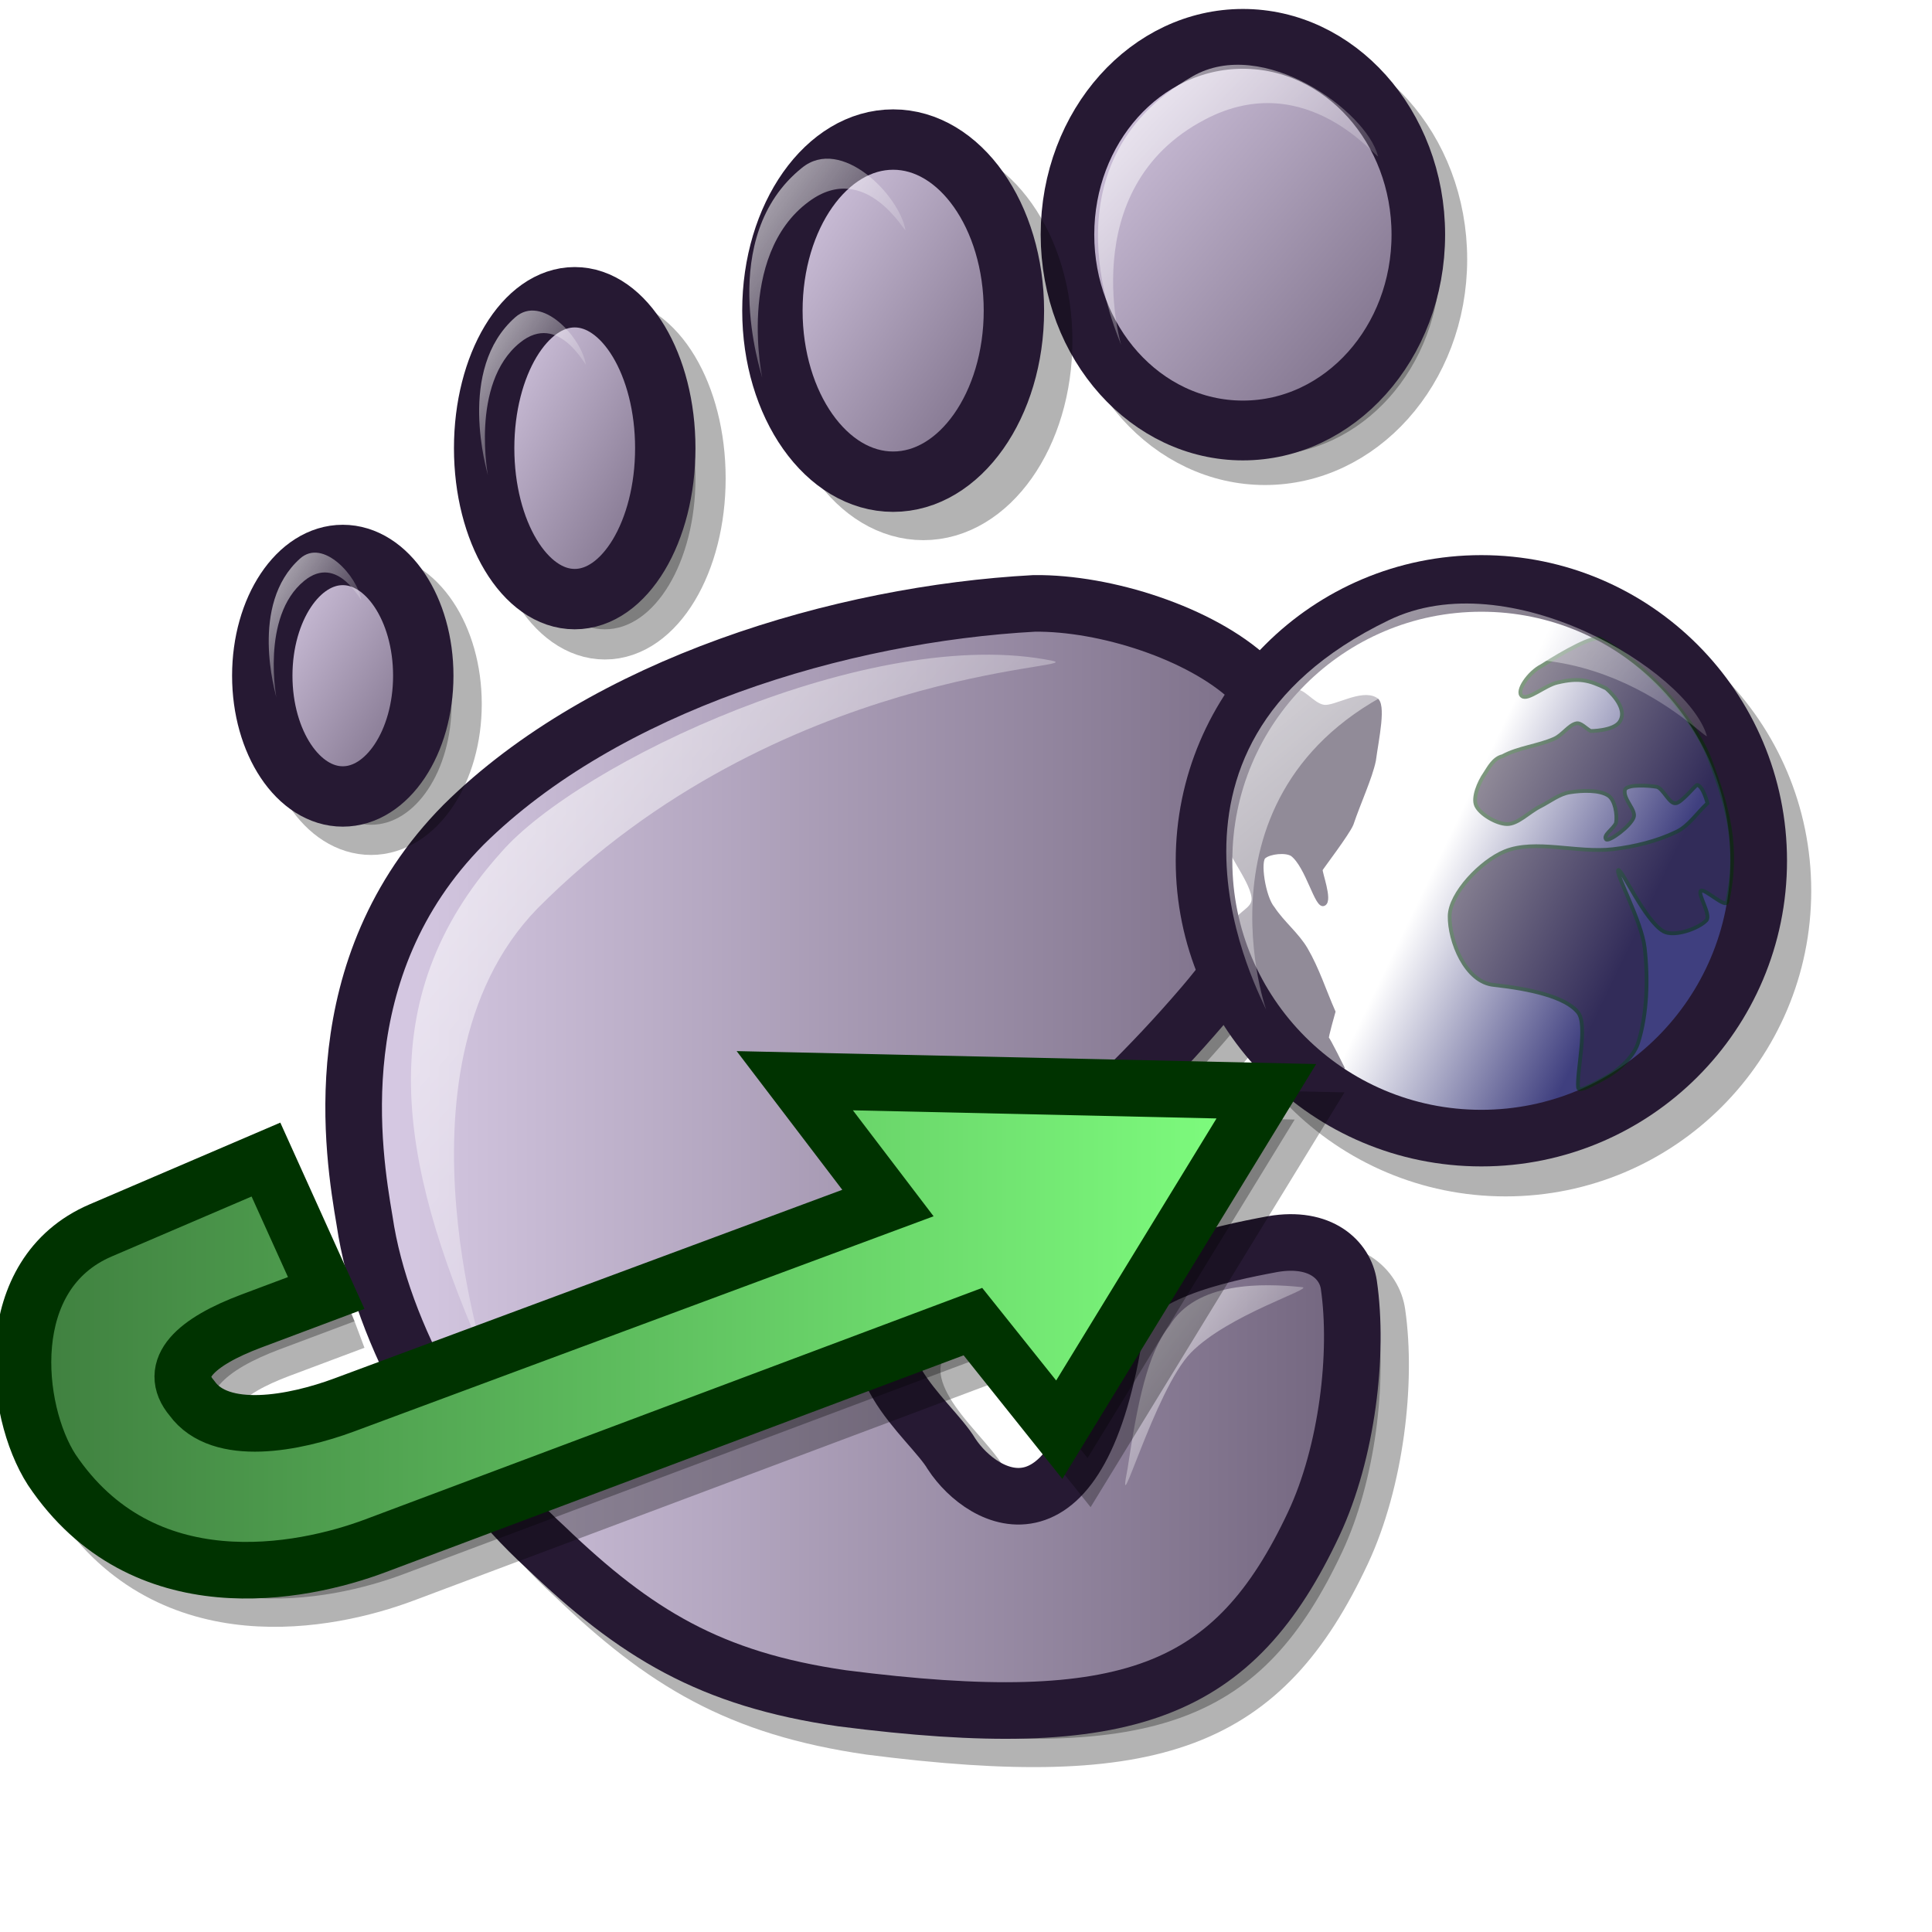
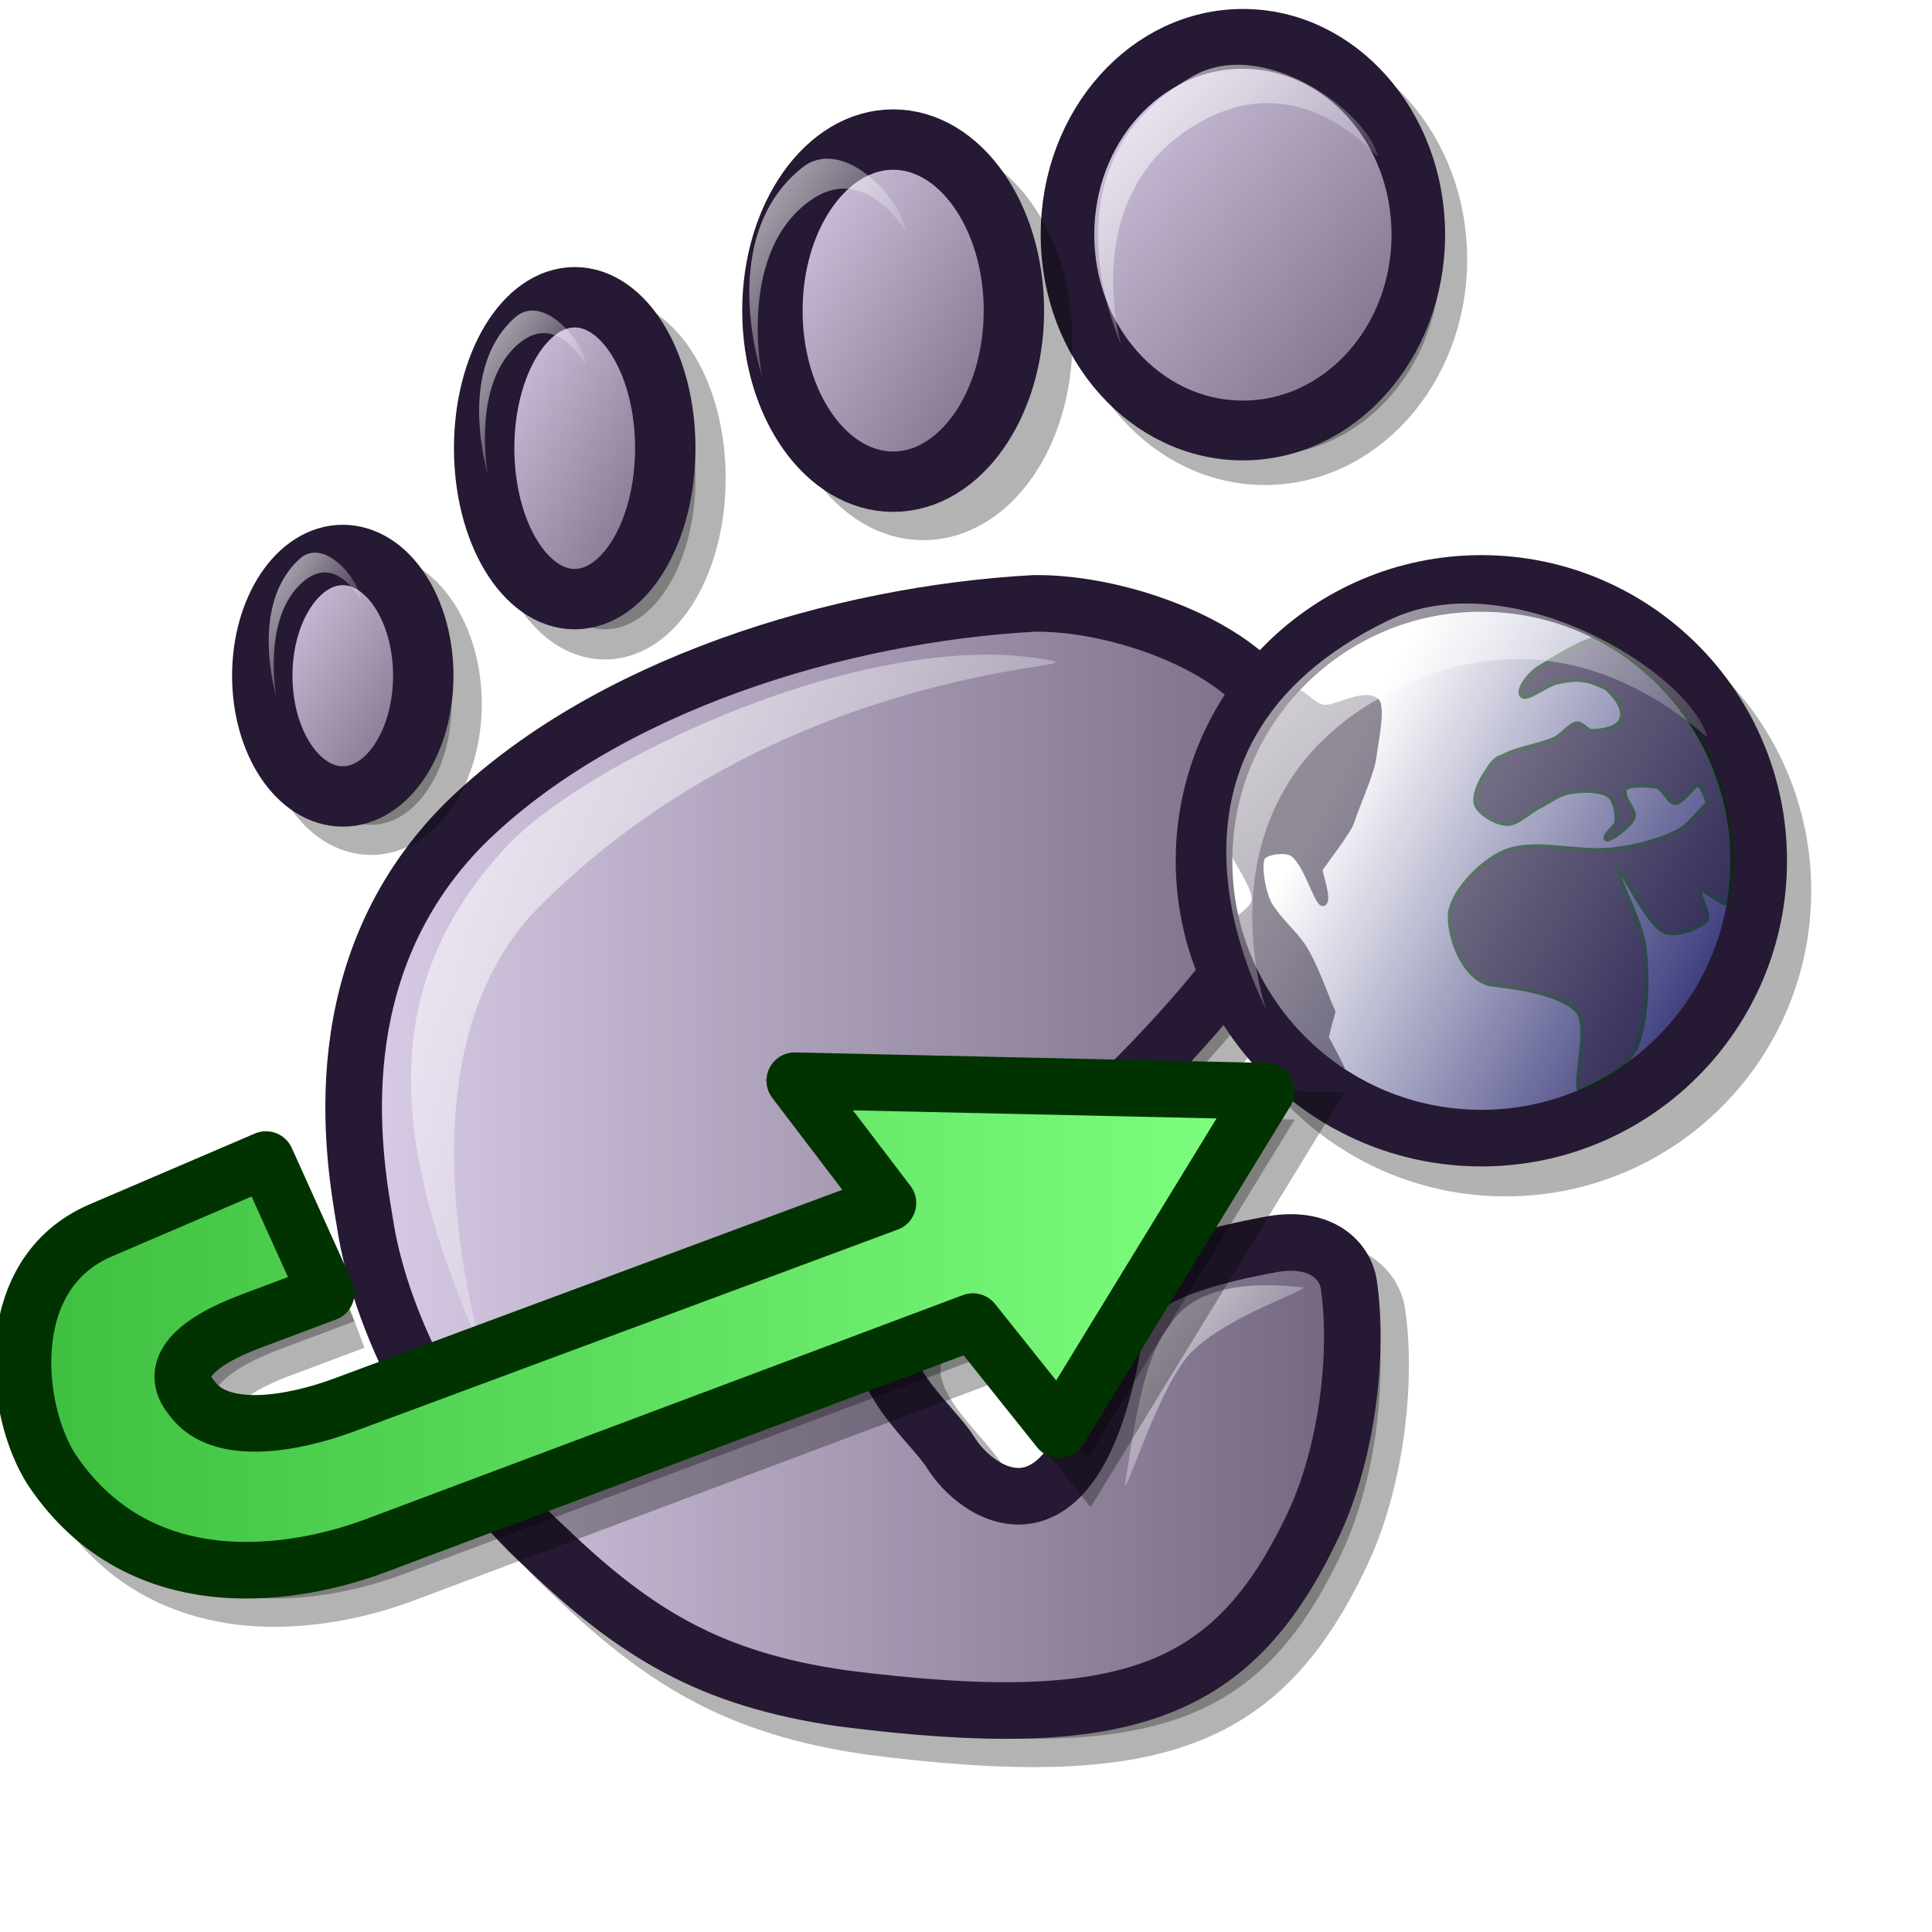
<svg xmlns="http://www.w3.org/2000/svg" xmlns:xlink="http://www.w3.org/1999/xlink" version="1.0" x="0" y="0" width="48pt" height="48pt" id="svg1">
  <defs id="defs3">
    <linearGradient id="linearGradient650">
      <stop style="stop-color:#3f3f7f;stop-opacity:1;" offset="0" id="stop651" />
      <stop style="stop-color:#ffffff;stop-opacity:1;" offset="1" id="stop652" />
    </linearGradient>
    <linearGradient id="linearGradient711">
      <stop style="stop-color:#003300;stop-opacity:0.6;" offset="0" id="stop712" />
      <stop style="stop-color:#003300;stop-opacity:1;" offset="1" id="stop713" />
    </linearGradient>
    <linearGradient id="linearGradient707">
-       <stop style="stop-color:#3f7f3f;stop-opacity:1;" offset="0" id="stop708" />
+       <stop style="stop-color:#3fbf3f;stop-opacity:1;" offset="0" id="stop708" />
      <stop style="stop-color:#7fff7f;stop-opacity:1;" offset="1" id="stop709" />
    </linearGradient>
    <linearGradient id="linearGradient570">
      <stop style="stop-color:#ffffff;stop-opacity:1;" offset="0" id="stop571" />
      <stop style="stop-color:#ffffff;stop-opacity:0;" offset="1" id="stop572" />
    </linearGradient>
    <linearGradient id="linearGradient563">
      <stop style="stop-color:#d9cce6;stop-opacity:1;" offset="0" id="stop564" />
      <stop style="stop-color:#73667f;stop-opacity:1;" offset="1" id="stop565" />
    </linearGradient>
    <linearGradient x1="0.038" y1="0.07" x2="0.985" y2="0.969" id="linearGradient566" xlink:href="#linearGradient563" />
    <linearGradient x1="0.007" y1="0.016" x2="0.85" y2="0.867" id="linearGradient569" xlink:href="#linearGradient570" />
    <linearGradient id="linearGradient573" xlink:href="#linearGradient563" x1="1.96644123e-9" y1="-1.26793864e-9" x2="1" y2="-1.26793864e-9" />
    <linearGradient id="linearGradient575" xlink:href="#linearGradient570" x1="7.29962951e-3" y1="3.28290298e-7" x2="0.898" y2="0.875" />
    <linearGradient id="linearGradient578" xlink:href="#linearGradient570" x1="1.73982717e-2" y1="2.40747395e-5" x2="0.887" y2="0.828" />
    <linearGradient xlink:href="#linearGradient707" id="linearGradient706" x1="-2.05214734e-10" y1="1.22491656e-7" x2="1" y2="1.22491656e-7" />
    <linearGradient xlink:href="#linearGradient711" id="linearGradient710" x1="0.139" y1="0.219" x2="0.759" y2="0.381" />
-     <linearGradient xlink:href="#linearGradient650" id="linearGradient653" x1="0.698" y1="0.797" x2="0.357" y2="0.633" />
+     <linearGradient xlink:href="#linearGradient650" id="linearGradient653" x1="0.82" y1="0.867" x2="0.148" y2="0.516" />
  </defs>
  <g id="g687" transform="translate(0.801302,0.598016)">
    <ellipse cx="321.926" cy="313.07" rx="278.199" ry="278.199" transform="matrix(2.088849e-2,0,0,2.331566e-2,34.37777,0.692434)" style="font-size:12;fill:#000000;fill-rule:evenodd;stroke:#000000;stroke-width:84.962;stroke-opacity:0.3;stroke-dasharray:none;fill-opacity:0.3;" id="ellipse723" />
    <ellipse cx="286.926" cy="278.07" rx="278.199" ry="278.199" transform="matrix(2.088849e-2,0,0,2.331566e-2,34.37777,0.692434)" style="font-size:12;fill:url(#linearGradient566);fill-rule:evenodd;stroke:#261933;stroke-width:84.962;stroke-opacity:1;stroke-dasharray:none;" id="ellipse683" />
    <path d="M 36.343 10.844 C 36.272 10.591 33.574 4.866 38.702 1.932 C 41.028 0.589 44.463 3.079 44.845 4.569 C 44.904 4.794 42.521 1.576 39.125 3.356 C 34.704 5.658 36.405 11.065 36.343 10.844 z " style="font-size:12;opacity:0.7;fill:url(#linearGradient569);fill-rule:evenodd;stroke:none;stroke-width:0.1pt;" id="path684" />
  </g>
  <path style="fill:#000000;fill-rule:evenodd;stroke:#000000;stroke-opacity:0.3;stroke-width:1.875;stroke-linejoin:miter;stroke-linecap:butt;fill-opacity:0.298;stroke-dasharray:none;" d="M 42.34 23.433 C 40.709 21.915 37.56 20.9 35.201 20.925 C 28.781 21.274 20.983 23.619 16.294 28.257 C 11.61 32.993 12.64 39.166 13.015 41.376 C 13.572 45.162 16.085 49.528 18.995 52.179 C 21.993 55.06 24.472 56.565 28.835 57.195 C 38.344 58.412 41.836 57.004 44.462 51.408 C 45.566 49.05 45.951 45.774 45.619 43.498 C 45.501 42.687 44.694 41.883 43.111 42.147 C 41.383 42.467 38.136 43.143 37.902 44.848 C 36.752 52.479 33.51 50.701 32.462 49.105 C 31.75 47.902 28.847 45.893 30.996 43.729 C 34.294 40.248 37.161 38.486 40.796 34.237 C 42.113 32.698 43.42 30.722 43.69 28.835 C 43.935 27.121 43.539 24.551 42.34 23.433 z " id="path691" />
  <path style="fill:url(#linearGradient573);fill-rule:evenodd;stroke:#261933;stroke-opacity:1;stroke-width:1.875;stroke-linejoin:miter;stroke-linecap:butt;fill-opacity:1;stroke-dasharray:none;" d="M 41.402 22.496 C 39.772 20.977 36.623 19.963 34.264 19.988 C 27.843 20.337 20.045 22.681 15.357 27.319 C 10.672 32.055 11.703 38.229 12.077 40.438 C 12.634 44.224 15.148 48.591 18.058 51.242 C 21.055 54.122 23.534 55.628 27.897 56.258 C 37.406 57.474 40.898 56.066 43.524 50.47 C 44.628 48.112 45.014 44.836 44.682 42.56 C 44.563 41.749 43.757 40.945 42.174 41.21 C 40.445 41.53 37.199 42.205 36.965 43.911 C 35.815 51.542 32.572 49.764 31.524 48.168 C 30.812 46.965 27.91 44.956 30.058 42.791 C 33.357 39.31 36.224 37.548 39.859 33.3 C 41.175 31.761 42.483 29.785 42.752 27.898 C 42.997 26.183 42.602 23.614 41.402 22.496 z " id="path727" />
  <path style="opacity:0.7;fill:url(#linearGradient578);fill-rule:evenodd;stroke:none;stroke-opacity:1;stroke-width:0.125;stroke-linejoin:miter;stroke-linecap:butt;fill-opacity:1;stroke-dasharray:none;" d="M 37.353 48.648 C 37.679 46.462 38.017 44.821 38.735 43.925 C 39.63 42.438 41.848 42.508 43.135 42.639 C 43.552 42.68 40.692 43.545 39.452 44.808 C 38.246 46.037 36.93 50.795 37.353 48.648 z " id="path693" />
  <ellipse cx="286.926" cy="278.07" rx="278.199" ry="278.199" transform="matrix(3.302443e-2,0,0,3.302443e-2,40.39891,20.3243)" style="font-size:12;opacity:0.303;fill-rule:evenodd;stroke-width:56.776;stroke:#000000;stroke-opacity:1;stroke-dasharray:none;" id="path1023" />
  <ellipse cx="286.926" cy="278.07" rx="278.199" ry="278.199" transform="matrix(3.302443e-2,0,0,3.302443e-2,39.59668,19.33106)" style="font-size:12;fill:url(#linearGradient653);fill-rule:evenodd;stroke:#261933;stroke-width:56.776;stroke-opacity:1;stroke-dasharray:none;" id="path983" />
  <path d="M 42.828 22.929 C 43.127 22.761 43.454 23.353 43.857 23.41 C 44.218 23.46 45.093 22.887 45.564 23.16 C 45.876 23.295 45.61 24.485 45.515 25.197 C 45.396 25.768 45.014 26.587 44.775 27.296 C 44.651 27.606 43.789 28.731 43.754 28.803 C 43.719 28.874 44.092 29.828 43.859 29.945 C 43.617 30.091 43.318 28.695 42.802 28.303 C 42.58 28.168 42.066 28.23 41.886 28.374 C 41.672 28.492 41.857 29.727 42.168 30.088 C 42.488 30.574 42.969 30.947 43.261 31.445 C 43.638 32.09 43.871 32.825 44.176 33.516 C 44.176 33.516 43.925 34.397 43.96 34.397 C 43.995 34.397 44.494 35.408 44.494 35.408 C 43.47 34.62 42.646 33.851 41.957 32.909 C 41.471 32.245 41.084 31.333 40.97 30.588 C 40.931 30.333 41.402 30.18 41.499 29.91 C 41.677 29.458 40.743 28.338 40.705 27.972 C 40.659 27.578 40.894 26.002 41.428 25.054 C 41.811 24.314 42.258 23.249 42.828 22.929 z " style="font-size:12;opacity:0.504;fill:#261933;fill-rule:evenodd;stroke:#261933;stroke-width:0.125;fill-opacity:1;stroke-opacity:1;stroke-dasharray:none;" id="path565" />
  <path d="M 49.19 25.63 C 48.993 25.912 48.782 26.416 48.898 26.682 C 49.025 26.971 49.574 27.292 49.92 27.298 C 50.279 27.304 50.646 26.904 51.015 26.718 C 51.34 26.554 51.653 26.302 52 26.247 C 52.407 26.181 52.984 26.161 53.278 26.355 C 53.495 26.499 53.581 26.976 53.533 27.262 C 53.431 27.479 53.09 27.666 53.205 27.806 C 53.305 27.89 54.003 27.379 54.117 27.08 C 54.21 26.835 53.768 26.486 53.825 26.174 C 53.871 25.968 54.629 26.02 54.883 26.065 C 55.093 26.116 55.296 26.632 55.504 26.609 C 55.694 26.609 56.169 26 56.22 26.002 C 56.418 26.035 56.562 26.609 56.562 26.609 C 56.221 26.923 55.947 27.355 55.54 27.552 C 54.9 27.862 54.145 28.049 53.424 28.132 C 52.248 28.267 50.853 27.792 49.847 28.204 C 49.053 28.529 48.034 29.6 48.022 30.343 C 48.009 31.159 48.542 32.545 49.497 32.629 C 50.653 32.755 51.862 33.014 52.278 33.543 C 52.604 33.957 52.225 35.514 52.277 36.03 C 52.297 36.2 52.797 35.898 53.095 35.745 C 53.551 35.511 54.103 35.049 54.263 34.549 C 54.566 33.599 54.6 32.421 54.482 31.395 C 54.381 30.512 53.499 28.915 53.606 28.821 C 53.705 28.733 54.486 30.499 55.102 30.851 C 55.46 31.055 56.28 30.754 56.526 30.488 C 56.693 30.307 56.224 29.615 56.343 29.509 C 56.456 29.409 57.17 30.11 57.219 29.872 C 57.611 28.066 57.243 26.732 56.602 25.06 C 56.079 23.783 54.594 22.026 53.008 21.165 C 52.785 21.043 51.817 21.584 51.071 22.059 C 50.645 22.27 50.203 22.907 50.421 23.06 C 50.614 23.211 51.185 22.702 51.589 22.611 C 52.314 22.439 52.651 22.533 53.205 22.803 C 53.205 22.803 53.989 23.448 53.642 23.926 C 53.422 24.216 52.694 24.216 52.694 24.216 C 52.535 24.132 52.37 23.931 52.219 23.963 C 51.969 24.015 51.758 24.351 51.489 24.47 C 50.943 24.713 50.304 24.763 49.774 25.05 C 49.474 25.119 49.313 25.445 49.19 25.63 z " style="font-size:12;opacity:0.5;fill:#261933;fill-rule:evenodd;stroke:#003300;stroke-width:0.125;fill-opacity:1;stroke-opacity:1;stroke-dasharray:none;" id="path566" />
  <path style="opacity:0.7;fill:url(#linearGradient575);fill-rule:evenodd;stroke:none;stroke-opacity:1;stroke-width:.1pt;stroke-linejoin:miter;stroke-linecap:butt;fill-opacity:1;" d="M 15.88 44.58 C 13.284 38.565 12.197 33.128 16.596 28.24 C 19.168 25.267 28.892 20.668 34.86 21.889 C 36.152 22.158 25.802 22.052 17.8 30.098 C 12.518 35.548 16.567 46.238 15.88 44.58 z " id="path692" />
  <path d="M 41.948 33.461 C 41.826 33.094 37.194 24.8 45.997 20.549 C 49.988 18.604 55.885 22.211 56.541 24.369 C 56.642 24.696 52.552 20.034 46.723 22.612 C 39.134 25.947 42.055 33.782 41.948 33.461 z " style="font-size:12;opacity:0.7;fill:url(#linearGradient569);fill-rule:evenodd;stroke:none;stroke-width:0.1pt;" id="path984" />
  <path style="fill:#000000;fill-rule:evenodd;stroke:#000000;stroke-opacity:0.3;stroke-width:1.875;stroke-linejoin:miter;stroke-linecap:butt;fill-opacity:0.3;stroke-dasharray:none;" d="M 11.744 43.769 L 9.264 44.699 C 7.434 45.385 6.458 46.265 7.294 47.254 C 8.238 48.562 10.695 48.089 12.335 47.48 L 30.351 40.79 L 27.266 36.738 L 42.887 37.087 L 36.026 48.297 L 33.167 44.717 L 13.368 52.145 C 10.916 53.066 5.661 54.116 2.649 49.621 C 1.386 47.656 0.91 43.136 4.271 41.696 L 9.748 39.349 " id="path704" />
-   <path style="fill:url(#linearGradient706);fill-rule:evenodd;stroke:#003300;stroke-opacity:1;stroke-width:1.875;stroke-linejoin:miter;stroke-linecap:butt;fill-opacity:1;stroke-dasharray:none;" d="M 8.81,38.412 L 10.806,42.831 L 8.327,43.761 C 6.496,44.448 5.521,45.327 6.357,46.316 C 7.3,47.625 9.758,47.151 11.398,46.542 L 29.414,39.852 L 26.328,35.8 L 41.949,36.149 L 35.089,47.36 L 32.229,43.78 L 12.431,51.208 C 9.978,52.128 4.724,53.178 1.711,48.683 C 0.448,46.719 -0.027,42.199 3.334,40.759 L 8.81,38.412 z " id="path654" />
+   <path style="fill:url(#linearGradient706);fill-rule:evenodd;stroke:#003300;stroke-opacity:1;stroke-width:1.875;stroke-linejoin:round;stroke-linecap:round;fill-opacity:1;stroke-dasharray:none;" d="M 8.81,38.412 L 10.806,42.831 L 8.327,43.761 C 6.496,44.448 5.521,45.327 6.357,46.316 C 7.3,47.625 9.758,47.151 11.398,46.542 L 29.414,39.852 L 26.328,35.8 L 41.949,36.149 L 35.089,47.36 L 32.229,43.78 L 12.431,51.208 C 9.978,52.128 4.724,53.178 1.711,48.683 C 0.448,46.719 -0.027,42.199 3.334,40.759 L 8.81,38.412 z " id="path654" />
  <g id="g714" transform="translate(-2.628536,1.513138)">
    <ellipse cx="17pt" cy="10.75pt" rx="2.25pt" ry="3.75pt" style="fill:#000000;fill-rule:evenodd;stroke:#000000;stroke-width:1.5pt;stroke-opacity:0.3;stroke-dasharray:none;fill-opacity:0.3;" id="ellipse686" />
    <ellipse cx="16.25pt" cy="10pt" rx="2.25pt" ry="3.75pt" style="fill:url(#linearGradient566);fill-rule:evenodd;stroke:#261933;stroke-width:1.5pt;stroke-opacity:1;stroke-dasharray:none;" id="ellipse725" />
    <path d="M 18.795 14.245 C 18.767 14.096 17.74 10.727 19.693 9.001 C 20.579 8.21 21.888 9.675 22.033 10.552 C 22.056 10.685 21.148 8.791 19.854 9.838 C 18.17 11.193 18.818 14.375 18.795 14.245 z " style="font-size:12;opacity:0.7;fill:url(#linearGradient569);fill-rule:evenodd;stroke:none;stroke-width:0.1pt;" id="path701" />
  </g>
  <g id="g717" transform="translate(-1.413011,0.62305)">
    <ellipse cx="24pt" cy="8pt" rx="3pt" ry="4.25pt" style="opacity:0.3;fill:#000000;fill-rule:evenodd;stroke:#000000;stroke-width:1.875;stroke-opacity:1;stroke-dasharray:none;fill-opacity:1;" id="ellipse724" />
    <ellipse cx="23.25pt" cy="7.25pt" rx="3pt" ry="4.25pt" style="fill:url(#linearGradient566);fill-rule:evenodd;stroke:#261933;stroke-width:1.5pt;stroke-opacity:1;stroke-dasharray:none;" id="ellipse685" />
    <path d="M 26.666 11.9 C 26.626 11.702 25.121 7.227 27.982 4.934 C 29.279 3.884 31.195 5.83 31.408 6.995 C 31.441 7.171 30.112 4.656 28.218 6.047 C 25.751 7.846 26.7 12.073 26.666 11.9 z " style="font-size:12;opacity:0.7;fill:url(#linearGradient569);fill-rule:evenodd;stroke:none;stroke-width:0.1pt;" id="path703" />
  </g>
  <g id="g720" transform="translate(-2.645225,2.383757)">
    <ellipse cx="10.5pt" cy="15pt" rx="2pt" ry="3pt" style="fill:#000000;fill-rule:evenodd;stroke:#000000;stroke-width:1.5pt;stroke-opacity:0.3;stroke-dasharray:none;fill-opacity:0.3;" id="ellipse690" transform="translate(0.9375,0.9375)" />
    <ellipse cx="10.5pt" cy="15pt" rx="2pt" ry="3pt" style="fill:url(#linearGradient566);fill-rule:evenodd;stroke:#261933;stroke-width:1.5pt;stroke-opacity:1;stroke-dasharray:none;" id="ellipse726" />
    <path d="M 11.802 20.73 C 11.779 20.599 10.887 17.639 12.582 16.122 C 13.35 15.427 14.485 16.714 14.612 17.485 C 14.631 17.602 13.844 15.938 12.722 16.858 C 11.261 18.048 11.823 20.844 11.802 20.73 z " style="font-size:12;opacity:0.7;fill:url(#linearGradient569);fill-rule:evenodd;stroke:none;stroke-width:0.1pt;" id="path700" />
  </g>
</svg>
